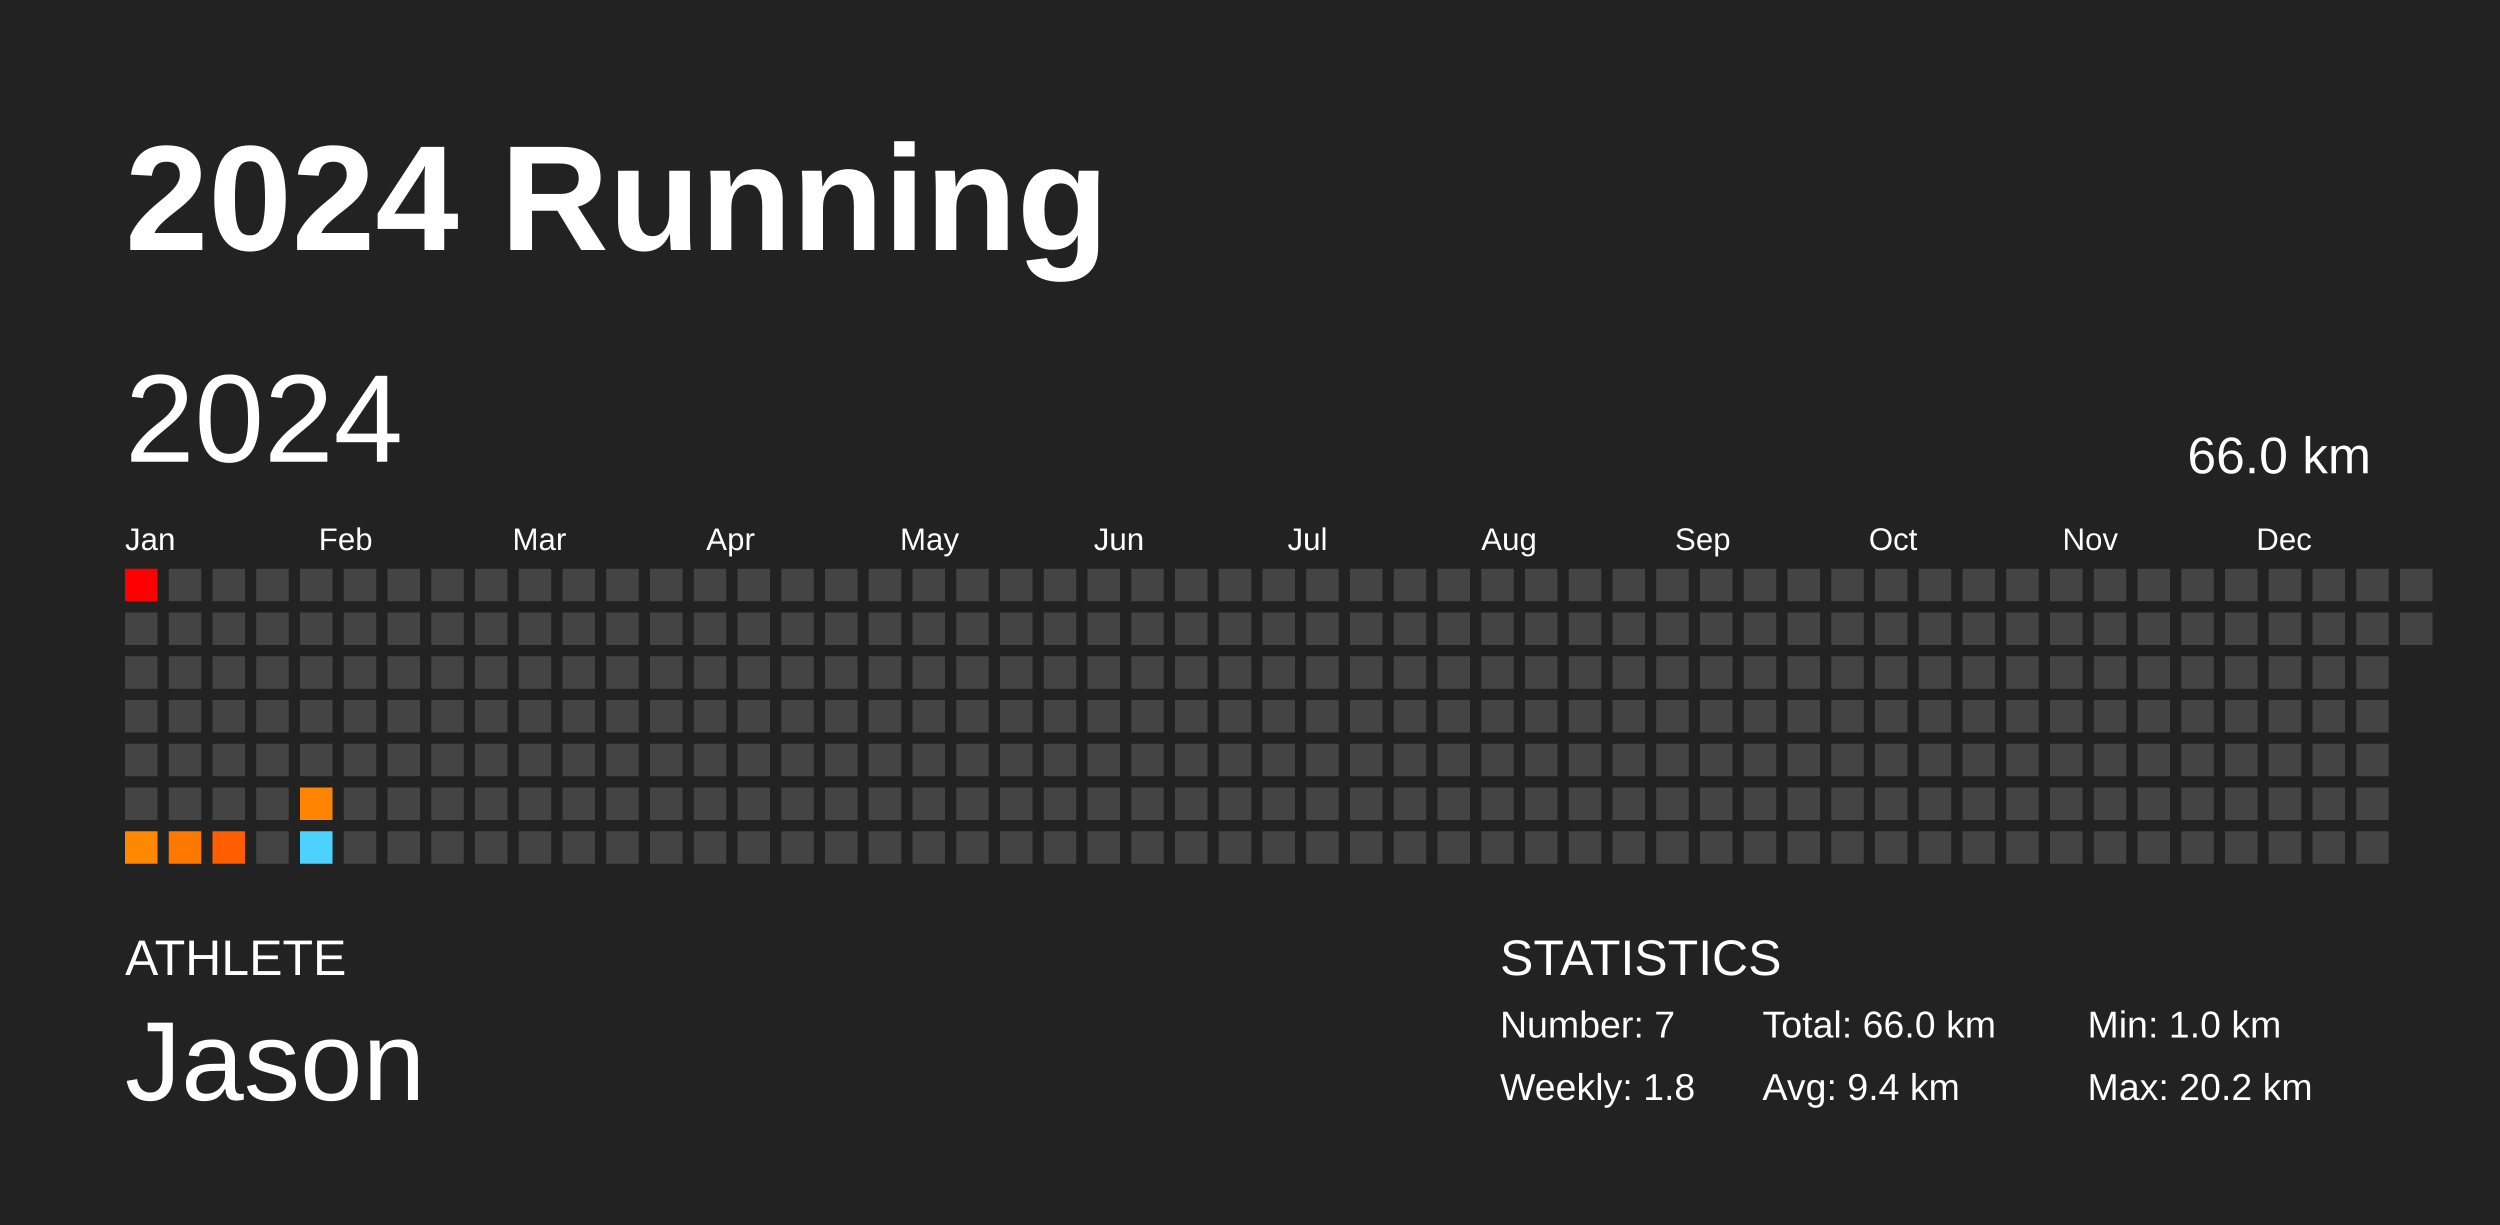
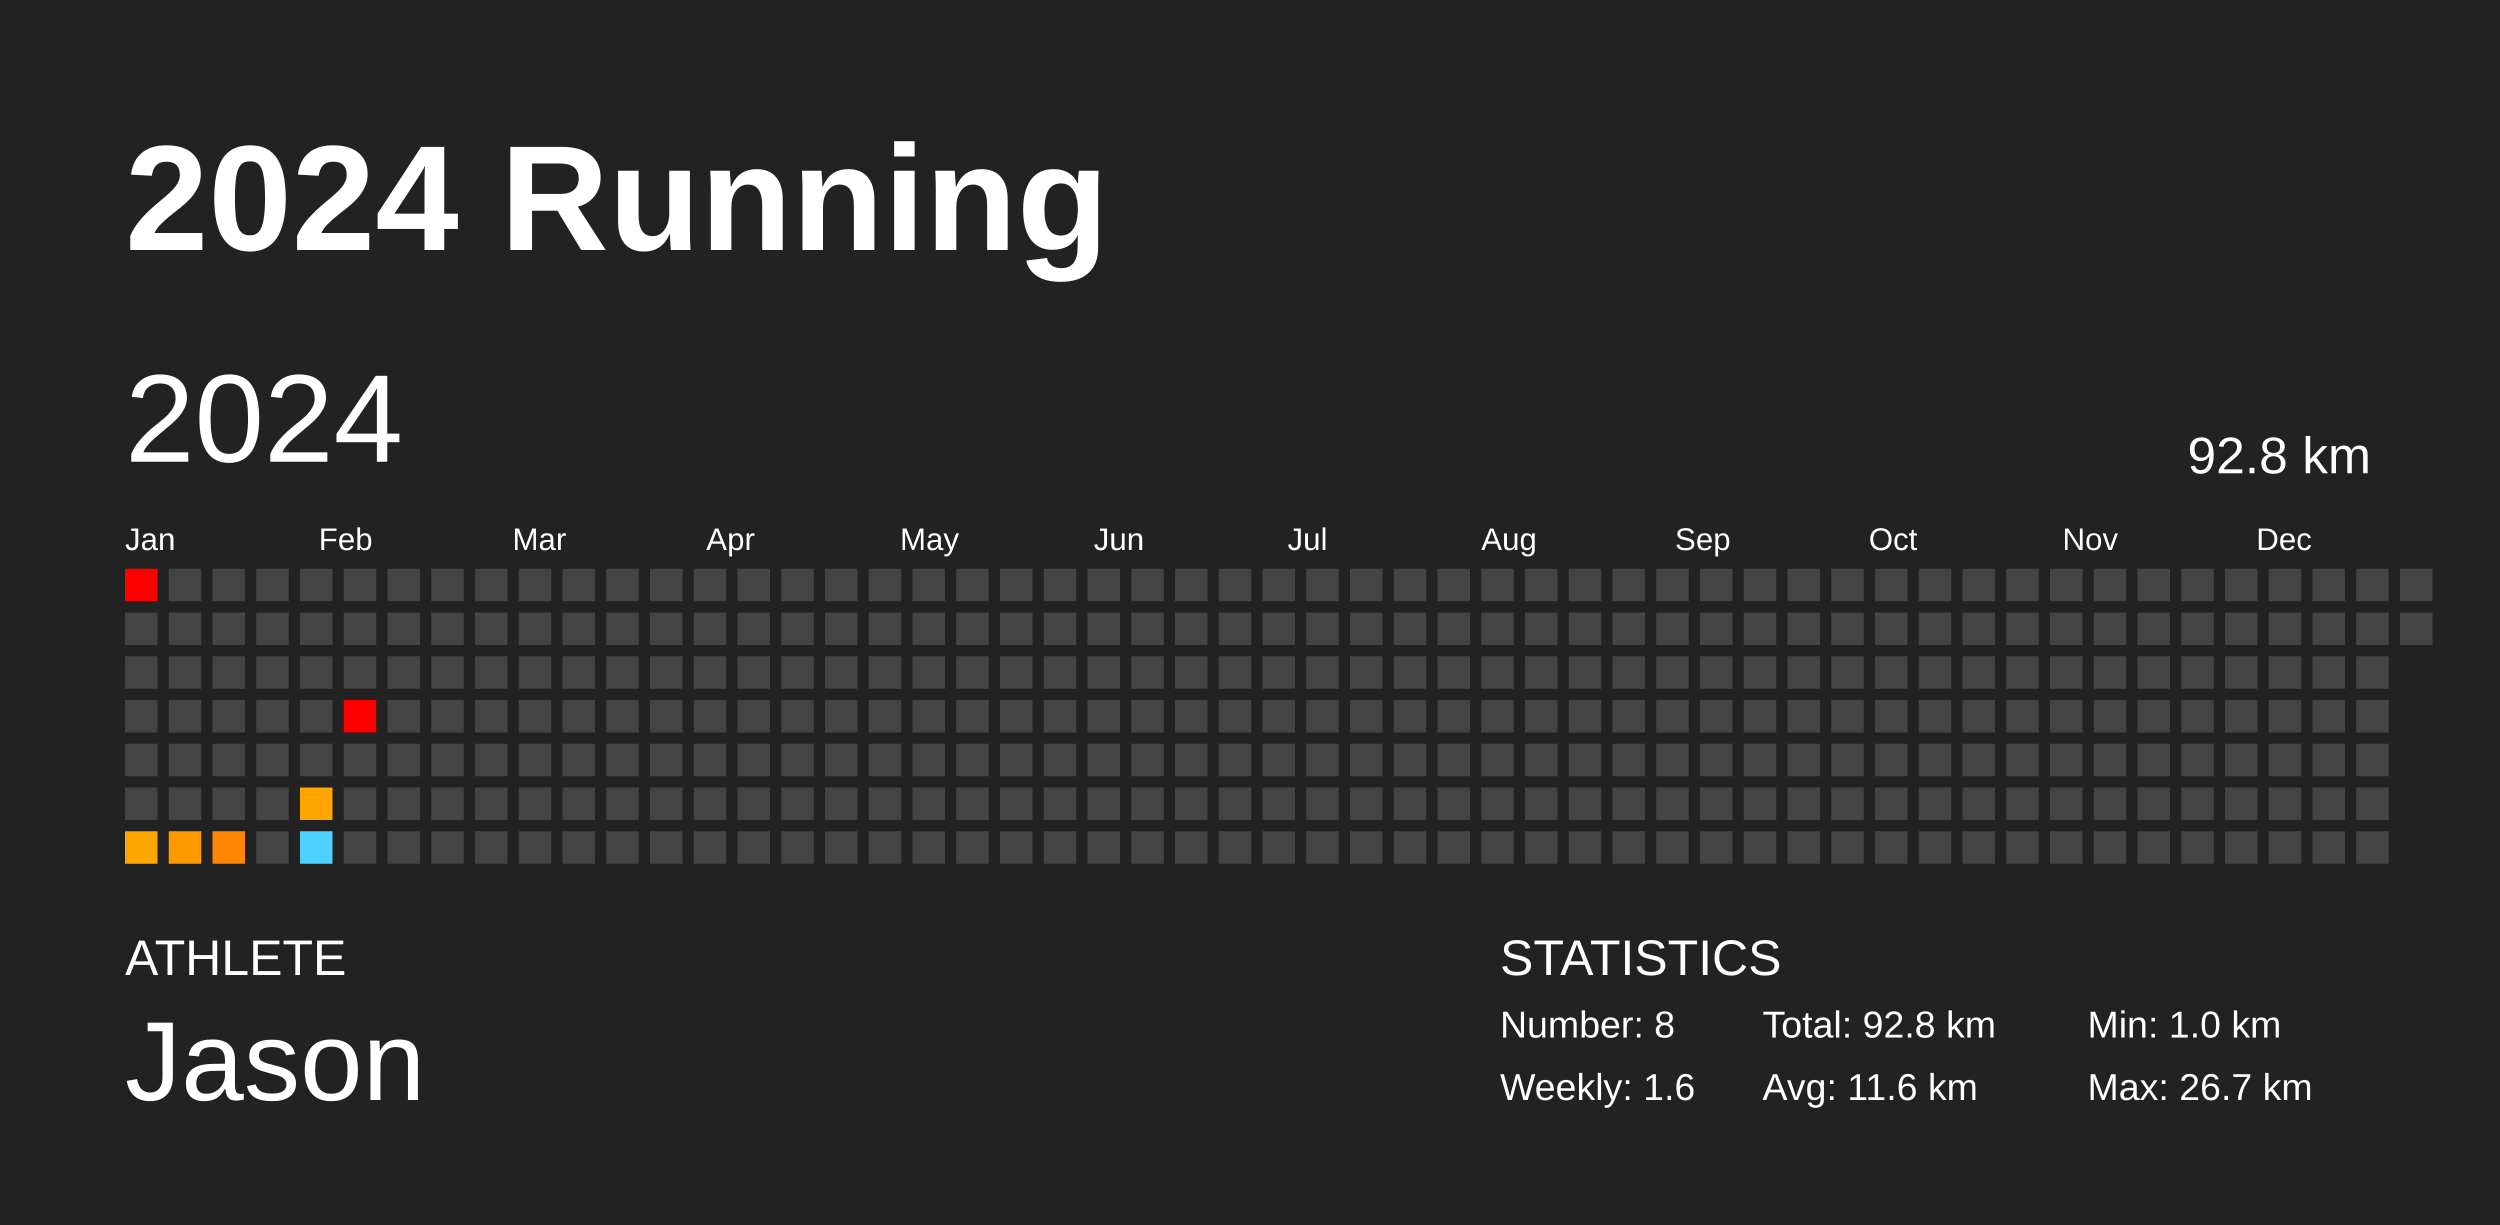
<svg xmlns="http://www.w3.org/2000/svg" baseProfile="full" height="98mm" version="1.1" viewBox="0,0,200,98" width="200mm">
  <defs />
  <rect fill="#222222" height="98" width="200" x="0" y="0" />
  <text fill="#FFFFFF" style="font-size:12px; font-family:Arial; font-weight:bold;" x="10" y="20">2024 Running</text>
  <text fill="#FFFFFF" style="font-size:4px; font-family:Arial" x="10" y="78">ATHLETE</text>
  <text fill="#FFFFFF" style="font-size:9px; font-family:Arial" x="10" y="88">Jason</text>
  <text fill="#FFFFFF" style="font-size:4px; font-family:Arial" x="120" y="78">STATISTICS</text>
-   <text fill="#FFFFFF" style="font-size:3px; font-family:Arial" x="120" y="83">Number: 7</text>
-   <text fill="#FFFFFF" style="font-size:3px; font-family:Arial" x="120" y="88">Weekly: 1.8</text>
-   <text fill="#FFFFFF" style="font-size:3px; font-family:Arial" x="141" y="83">Total: 66.0 km</text>
-   <text fill="#FFFFFF" style="font-size:3px; font-family:Arial" x="141" y="88">Avg: 9.4 km</text>
+   <text fill="#FFFFFF" style="font-size:3px; font-family:Arial" x="120" y="83">Number: 8</text>
+   <text fill="#FFFFFF" style="font-size:3px; font-family:Arial" x="120" y="88">Weekly: 1.6</text>
+   <text fill="#FFFFFF" style="font-size:3px; font-family:Arial" x="141" y="83">Total: 92.8 km</text>
+   <text fill="#FFFFFF" style="font-size:3px; font-family:Arial" x="141" y="88">Avg: 11.6 km</text>
  <text fill="#FFFFFF" style="font-size:3px; font-family:Arial" x="167" y="83">Min: 1.0 km</text>
-   <text fill="#FFFFFF" style="font-size:3px; font-family:Arial" x="167" y="88">Max: 20.2 km</text>
+   <text fill="#FFFFFF" style="font-size:3px; font-family:Arial" x="167" y="88">Max: 26.7 km</text>
  <text dominant-baseline="hanging" fill="#FFFFFF" style="font-size:10.0px; font-family:Arial;" x="10" y="30">2024</text>
-   <text dominant-baseline="hanging" fill="#FFFFFF" style="font-size:4.125px; font-family:Arial;" x="175" y="35">66.0 km</text>
+   <text dominant-baseline="hanging" fill="#FFFFFF" style="font-size:4.125px; font-family:Arial;" x="175" y="35">92.8 km</text>
  <text fill="#FFFFFF" style="font-size:2.5px; font-family:Arial" x="10.0" y="44">Jan</text>
  <text fill="#FFFFFF" style="font-size:2.5px; font-family:Arial" x="25.5" y="44">Feb</text>
  <text fill="#FFFFFF" style="font-size:2.5px; font-family:Arial" x="41.0" y="44">Mar</text>
  <text fill="#FFFFFF" style="font-size:2.5px; font-family:Arial" x="56.5" y="44">Apr</text>
  <text fill="#FFFFFF" style="font-size:2.5px; font-family:Arial" x="72.0" y="44">May</text>
  <text fill="#FFFFFF" style="font-size:2.5px; font-family:Arial" x="87.5" y="44">Jun</text>
  <text fill="#FFFFFF" style="font-size:2.5px; font-family:Arial" x="103.0" y="44">Jul</text>
  <text fill="#FFFFFF" style="font-size:2.5px; font-family:Arial" x="118.5" y="44">Aug</text>
  <text fill="#FFFFFF" style="font-size:2.5px; font-family:Arial" x="134.0" y="44">Sep</text>
  <text fill="#FFFFFF" style="font-size:2.5px; font-family:Arial" x="149.5" y="44">Oct</text>
  <text fill="#FFFFFF" style="font-size:2.5px; font-family:Arial" x="165.0" y="44">Nov</text>
  <text fill="#FFFFFF" style="font-size:2.5px; font-family:Arial" x="180.5" y="44">Dec</text>
  <rect fill="red" height="2.6" width="2.6" x="10.0" y="45.5" />
  <rect fill="#444444" height="2.6" width="2.6" x="10.0" y="49.0" />
  <rect fill="#444444" height="2.6" width="2.6" x="10.0" y="52.5" />
  <rect fill="#444444" height="2.6" width="2.6" x="10.0" y="56.0" />
  <rect fill="#444444" height="2.6" width="2.6" x="10.0" y="59.5" />
  <rect fill="#444444" height="2.6" width="2.6" x="10.0" y="63.0" />
-   <rect fill="#ff8800" height="2.6" width="2.6" x="10.0" y="66.5" />
+   <rect fill="#ffa600" height="2.6" width="2.6" x="10.0" y="66.5" />
  <rect fill="#444444" height="2.6" width="2.6" x="13.5" y="45.5" />
  <rect fill="#444444" height="2.6" width="2.6" x="13.5" y="49.0" />
  <rect fill="#444444" height="2.6" width="2.6" x="13.5" y="52.5" />
  <rect fill="#444444" height="2.6" width="2.6" x="13.5" y="56.0" />
  <rect fill="#444444" height="2.6" width="2.6" x="13.5" y="59.5" />
  <rect fill="#444444" height="2.6" width="2.6" x="13.5" y="63.0" />
-   <rect fill="#ff7900" height="2.6" width="2.6" x="13.5" y="66.5" />
+   <rect fill="#ff9b00" height="2.6" width="2.6" x="13.5" y="66.5" />
  <rect fill="#444444" height="2.6" width="2.6" x="17.0" y="45.5" />
  <rect fill="#444444" height="2.6" width="2.6" x="17.0" y="49.0" />
  <rect fill="#444444" height="2.6" width="2.6" x="17.0" y="52.5" />
  <rect fill="#444444" height="2.6" width="2.6" x="17.0" y="56.0" />
  <rect fill="#444444" height="2.6" width="2.6" x="17.0" y="59.5" />
  <rect fill="#444444" height="2.6" width="2.6" x="17.0" y="63.0" />
-   <rect fill="#ff5d00" height="2.6" width="2.6" x="17.0" y="66.5" />
+   <rect fill="#ff8600" height="2.6" width="2.6" x="17.0" y="66.5" />
  <rect fill="#444444" height="2.6" width="2.6" x="20.5" y="45.5" />
  <rect fill="#444444" height="2.6" width="2.6" x="20.5" y="49.0" />
  <rect fill="#444444" height="2.6" width="2.6" x="20.5" y="52.5" />
  <rect fill="#444444" height="2.6" width="2.6" x="20.5" y="56.0" />
  <rect fill="#444444" height="2.6" width="2.6" x="20.5" y="59.5" />
  <rect fill="#444444" height="2.6" width="2.6" x="20.5" y="63.0" />
  <rect fill="#444444" height="2.6" width="2.6" x="20.5" y="66.5" />
  <rect fill="#444444" height="2.6" width="2.6" x="24.0" y="45.5" />
  <rect fill="#444444" height="2.6" width="2.6" x="24.0" y="49.0" />
  <rect fill="#444444" height="2.6" width="2.6" x="24.0" y="52.5" />
  <rect fill="#444444" height="2.6" width="2.6" x="24.0" y="56.0" />
  <rect fill="#444444" height="2.6" width="2.6" x="24.0" y="59.5" />
-   <rect fill="#ff8500" height="2.6" width="2.6" x="24.0" y="63.0" />
+   <rect fill="#ffa400" height="2.6" width="2.6" x="24.0" y="63.0" />
  <rect fill="#4dd2ff" height="2.6" width="2.6" x="24.0" y="66.5" />
  <rect fill="#444444" height="2.6" width="2.6" x="27.5" y="45.5" />
  <rect fill="#444444" height="2.6" width="2.6" x="27.5" y="49.0" />
  <rect fill="#444444" height="2.6" width="2.6" x="27.5" y="52.5" />
-   <rect fill="#444444" height="2.6" width="2.6" x="27.5" y="56.0" />
+   <rect fill="red" height="2.6" width="2.6" x="27.5" y="56.0" />
  <rect fill="#444444" height="2.6" width="2.6" x="27.5" y="59.5" />
  <rect fill="#444444" height="2.6" width="2.6" x="27.5" y="63.0" />
  <rect fill="#444444" height="2.6" width="2.6" x="27.5" y="66.5" />
  <rect fill="#444444" height="2.6" width="2.6" x="31.0" y="45.5" />
  <rect fill="#444444" height="2.6" width="2.6" x="31.0" y="49.0" />
  <rect fill="#444444" height="2.6" width="2.6" x="31.0" y="52.5" />
  <rect fill="#444444" height="2.6" width="2.6" x="31.0" y="56.0" />
  <rect fill="#444444" height="2.6" width="2.6" x="31.0" y="59.5" />
  <rect fill="#444444" height="2.6" width="2.6" x="31.0" y="63.0" />
  <rect fill="#444444" height="2.6" width="2.6" x="31.0" y="66.5" />
  <rect fill="#444444" height="2.6" width="2.6" x="34.5" y="45.5" />
  <rect fill="#444444" height="2.6" width="2.6" x="34.5" y="49.0" />
  <rect fill="#444444" height="2.6" width="2.6" x="34.5" y="52.5" />
  <rect fill="#444444" height="2.6" width="2.6" x="34.5" y="56.0" />
  <rect fill="#444444" height="2.6" width="2.6" x="34.5" y="59.5" />
  <rect fill="#444444" height="2.6" width="2.6" x="34.5" y="63.0" />
  <rect fill="#444444" height="2.6" width="2.6" x="34.5" y="66.5" />
  <rect fill="#444444" height="2.6" width="2.6" x="38.0" y="45.5" />
  <rect fill="#444444" height="2.6" width="2.6" x="38.0" y="49.0" />
  <rect fill="#444444" height="2.6" width="2.6" x="38.0" y="52.5" />
  <rect fill="#444444" height="2.6" width="2.6" x="38.0" y="56.0" />
  <rect fill="#444444" height="2.6" width="2.6" x="38.0" y="59.5" />
  <rect fill="#444444" height="2.6" width="2.6" x="38.0" y="63.0" />
  <rect fill="#444444" height="2.6" width="2.6" x="38.0" y="66.5" />
  <rect fill="#444444" height="2.6" width="2.6" x="41.5" y="45.5" />
  <rect fill="#444444" height="2.6" width="2.6" x="41.5" y="49.0" />
  <rect fill="#444444" height="2.6" width="2.6" x="41.5" y="52.5" />
  <rect fill="#444444" height="2.6" width="2.6" x="41.5" y="56.0" />
  <rect fill="#444444" height="2.6" width="2.6" x="41.5" y="59.5" />
  <rect fill="#444444" height="2.6" width="2.6" x="41.5" y="63.0" />
  <rect fill="#444444" height="2.6" width="2.6" x="41.5" y="66.5" />
  <rect fill="#444444" height="2.6" width="2.6" x="45.0" y="45.5" />
  <rect fill="#444444" height="2.6" width="2.6" x="45.0" y="49.0" />
  <rect fill="#444444" height="2.6" width="2.6" x="45.0" y="52.5" />
  <rect fill="#444444" height="2.6" width="2.6" x="45.0" y="56.0" />
  <rect fill="#444444" height="2.6" width="2.6" x="45.0" y="59.5" />
  <rect fill="#444444" height="2.6" width="2.6" x="45.0" y="63.0" />
  <rect fill="#444444" height="2.6" width="2.6" x="45.0" y="66.5" />
  <rect fill="#444444" height="2.6" width="2.6" x="48.5" y="45.5" />
  <rect fill="#444444" height="2.6" width="2.6" x="48.5" y="49.0" />
  <rect fill="#444444" height="2.6" width="2.6" x="48.5" y="52.5" />
  <rect fill="#444444" height="2.6" width="2.6" x="48.5" y="56.0" />
  <rect fill="#444444" height="2.6" width="2.6" x="48.5" y="59.5" />
  <rect fill="#444444" height="2.6" width="2.6" x="48.5" y="63.0" />
  <rect fill="#444444" height="2.6" width="2.6" x="48.5" y="66.5" />
  <rect fill="#444444" height="2.6" width="2.6" x="52.0" y="45.5" />
  <rect fill="#444444" height="2.6" width="2.6" x="52.0" y="49.0" />
  <rect fill="#444444" height="2.6" width="2.6" x="52.0" y="52.5" />
  <rect fill="#444444" height="2.6" width="2.6" x="52.0" y="56.0" />
  <rect fill="#444444" height="2.6" width="2.6" x="52.0" y="59.5" />
  <rect fill="#444444" height="2.6" width="2.6" x="52.0" y="63.0" />
  <rect fill="#444444" height="2.6" width="2.6" x="52.0" y="66.5" />
  <rect fill="#444444" height="2.6" width="2.6" x="55.5" y="45.5" />
  <rect fill="#444444" height="2.6" width="2.6" x="55.5" y="49.0" />
  <rect fill="#444444" height="2.6" width="2.6" x="55.5" y="52.5" />
  <rect fill="#444444" height="2.6" width="2.6" x="55.5" y="56.0" />
  <rect fill="#444444" height="2.6" width="2.6" x="55.5" y="59.5" />
  <rect fill="#444444" height="2.6" width="2.6" x="55.5" y="63.0" />
  <rect fill="#444444" height="2.6" width="2.6" x="55.5" y="66.5" />
  <rect fill="#444444" height="2.6" width="2.6" x="59.0" y="45.5" />
  <rect fill="#444444" height="2.6" width="2.6" x="59.0" y="49.0" />
  <rect fill="#444444" height="2.6" width="2.6" x="59.0" y="52.5" />
  <rect fill="#444444" height="2.6" width="2.6" x="59.0" y="56.0" />
  <rect fill="#444444" height="2.6" width="2.6" x="59.0" y="59.5" />
  <rect fill="#444444" height="2.6" width="2.6" x="59.0" y="63.0" />
  <rect fill="#444444" height="2.6" width="2.6" x="59.0" y="66.5" />
  <rect fill="#444444" height="2.6" width="2.6" x="62.5" y="45.5" />
  <rect fill="#444444" height="2.6" width="2.6" x="62.5" y="49.0" />
  <rect fill="#444444" height="2.6" width="2.6" x="62.5" y="52.5" />
  <rect fill="#444444" height="2.6" width="2.6" x="62.5" y="56.0" />
  <rect fill="#444444" height="2.6" width="2.6" x="62.5" y="59.5" />
  <rect fill="#444444" height="2.6" width="2.6" x="62.5" y="63.0" />
  <rect fill="#444444" height="2.6" width="2.6" x="62.5" y="66.5" />
  <rect fill="#444444" height="2.6" width="2.6" x="66.0" y="45.5" />
  <rect fill="#444444" height="2.6" width="2.6" x="66.0" y="49.0" />
  <rect fill="#444444" height="2.6" width="2.6" x="66.0" y="52.5" />
  <rect fill="#444444" height="2.6" width="2.6" x="66.0" y="56.0" />
  <rect fill="#444444" height="2.6" width="2.6" x="66.0" y="59.5" />
  <rect fill="#444444" height="2.6" width="2.6" x="66.0" y="63.0" />
  <rect fill="#444444" height="2.6" width="2.6" x="66.0" y="66.5" />
  <rect fill="#444444" height="2.6" width="2.6" x="69.5" y="45.5" />
  <rect fill="#444444" height="2.6" width="2.6" x="69.5" y="49.0" />
  <rect fill="#444444" height="2.6" width="2.6" x="69.5" y="52.5" />
  <rect fill="#444444" height="2.6" width="2.6" x="69.5" y="56.0" />
  <rect fill="#444444" height="2.6" width="2.6" x="69.5" y="59.5" />
  <rect fill="#444444" height="2.6" width="2.6" x="69.5" y="63.0" />
  <rect fill="#444444" height="2.6" width="2.6" x="69.5" y="66.5" />
  <rect fill="#444444" height="2.6" width="2.6" x="73.0" y="45.5" />
  <rect fill="#444444" height="2.6" width="2.6" x="73.0" y="49.0" />
  <rect fill="#444444" height="2.6" width="2.6" x="73.0" y="52.5" />
  <rect fill="#444444" height="2.6" width="2.6" x="73.0" y="56.0" />
  <rect fill="#444444" height="2.6" width="2.6" x="73.0" y="59.5" />
  <rect fill="#444444" height="2.6" width="2.6" x="73.0" y="63.0" />
  <rect fill="#444444" height="2.6" width="2.6" x="73.0" y="66.5" />
  <rect fill="#444444" height="2.6" width="2.6" x="76.5" y="45.5" />
  <rect fill="#444444" height="2.6" width="2.6" x="76.5" y="49.0" />
  <rect fill="#444444" height="2.6" width="2.6" x="76.5" y="52.5" />
  <rect fill="#444444" height="2.6" width="2.6" x="76.5" y="56.0" />
  <rect fill="#444444" height="2.6" width="2.6" x="76.5" y="59.5" />
  <rect fill="#444444" height="2.6" width="2.6" x="76.5" y="63.0" />
  <rect fill="#444444" height="2.6" width="2.6" x="76.5" y="66.5" />
  <rect fill="#444444" height="2.6" width="2.6" x="80.0" y="45.5" />
  <rect fill="#444444" height="2.6" width="2.6" x="80.0" y="49.0" />
  <rect fill="#444444" height="2.6" width="2.6" x="80.0" y="52.5" />
  <rect fill="#444444" height="2.6" width="2.6" x="80.0" y="56.0" />
  <rect fill="#444444" height="2.6" width="2.6" x="80.0" y="59.5" />
  <rect fill="#444444" height="2.6" width="2.6" x="80.0" y="63.0" />
  <rect fill="#444444" height="2.6" width="2.6" x="80.0" y="66.5" />
  <rect fill="#444444" height="2.6" width="2.6" x="83.5" y="45.5" />
  <rect fill="#444444" height="2.6" width="2.6" x="83.5" y="49.0" />
  <rect fill="#444444" height="2.6" width="2.6" x="83.5" y="52.5" />
  <rect fill="#444444" height="2.6" width="2.6" x="83.5" y="56.0" />
  <rect fill="#444444" height="2.6" width="2.6" x="83.5" y="59.5" />
  <rect fill="#444444" height="2.6" width="2.6" x="83.5" y="63.0" />
  <rect fill="#444444" height="2.6" width="2.6" x="83.5" y="66.5" />
  <rect fill="#444444" height="2.6" width="2.6" x="87.0" y="45.5" />
  <rect fill="#444444" height="2.6" width="2.6" x="87.0" y="49.0" />
  <rect fill="#444444" height="2.6" width="2.6" x="87.0" y="52.5" />
  <rect fill="#444444" height="2.6" width="2.6" x="87.0" y="56.0" />
  <rect fill="#444444" height="2.6" width="2.6" x="87.0" y="59.5" />
  <rect fill="#444444" height="2.6" width="2.6" x="87.0" y="63.0" />
  <rect fill="#444444" height="2.6" width="2.6" x="87.0" y="66.5" />
  <rect fill="#444444" height="2.6" width="2.6" x="90.5" y="45.5" />
  <rect fill="#444444" height="2.6" width="2.6" x="90.5" y="49.0" />
  <rect fill="#444444" height="2.6" width="2.6" x="90.5" y="52.5" />
  <rect fill="#444444" height="2.6" width="2.6" x="90.5" y="56.0" />
  <rect fill="#444444" height="2.6" width="2.6" x="90.5" y="59.5" />
  <rect fill="#444444" height="2.6" width="2.6" x="90.5" y="63.0" />
  <rect fill="#444444" height="2.6" width="2.6" x="90.5" y="66.5" />
  <rect fill="#444444" height="2.6" width="2.6" x="94.0" y="45.5" />
  <rect fill="#444444" height="2.6" width="2.6" x="94.0" y="49.0" />
  <rect fill="#444444" height="2.6" width="2.6" x="94.0" y="52.5" />
  <rect fill="#444444" height="2.6" width="2.6" x="94.0" y="56.0" />
  <rect fill="#444444" height="2.6" width="2.6" x="94.0" y="59.5" />
  <rect fill="#444444" height="2.6" width="2.6" x="94.0" y="63.0" />
  <rect fill="#444444" height="2.6" width="2.6" x="94.0" y="66.5" />
  <rect fill="#444444" height="2.6" width="2.6" x="97.5" y="45.5" />
  <rect fill="#444444" height="2.6" width="2.6" x="97.5" y="49.0" />
  <rect fill="#444444" height="2.6" width="2.6" x="97.5" y="52.5" />
  <rect fill="#444444" height="2.6" width="2.6" x="97.5" y="56.0" />
  <rect fill="#444444" height="2.6" width="2.6" x="97.5" y="59.5" />
  <rect fill="#444444" height="2.6" width="2.6" x="97.5" y="63.0" />
  <rect fill="#444444" height="2.6" width="2.6" x="97.5" y="66.5" />
  <rect fill="#444444" height="2.6" width="2.6" x="101.0" y="45.5" />
  <rect fill="#444444" height="2.6" width="2.6" x="101.0" y="49.0" />
  <rect fill="#444444" height="2.6" width="2.6" x="101.0" y="52.5" />
  <rect fill="#444444" height="2.6" width="2.6" x="101.0" y="56.0" />
  <rect fill="#444444" height="2.6" width="2.6" x="101.0" y="59.5" />
  <rect fill="#444444" height="2.6" width="2.6" x="101.0" y="63.0" />
  <rect fill="#444444" height="2.6" width="2.6" x="101.0" y="66.5" />
  <rect fill="#444444" height="2.6" width="2.6" x="104.5" y="45.5" />
  <rect fill="#444444" height="2.6" width="2.6" x="104.5" y="49.0" />
  <rect fill="#444444" height="2.6" width="2.6" x="104.5" y="52.5" />
  <rect fill="#444444" height="2.6" width="2.6" x="104.5" y="56.0" />
  <rect fill="#444444" height="2.6" width="2.6" x="104.5" y="59.5" />
  <rect fill="#444444" height="2.6" width="2.6" x="104.5" y="63.0" />
  <rect fill="#444444" height="2.6" width="2.6" x="104.5" y="66.5" />
  <rect fill="#444444" height="2.6" width="2.6" x="108.0" y="45.5" />
  <rect fill="#444444" height="2.6" width="2.6" x="108.0" y="49.0" />
  <rect fill="#444444" height="2.6" width="2.6" x="108.0" y="52.5" />
  <rect fill="#444444" height="2.6" width="2.6" x="108.0" y="56.0" />
  <rect fill="#444444" height="2.6" width="2.6" x="108.0" y="59.5" />
  <rect fill="#444444" height="2.6" width="2.6" x="108.0" y="63.0" />
  <rect fill="#444444" height="2.6" width="2.6" x="108.0" y="66.5" />
  <rect fill="#444444" height="2.6" width="2.6" x="111.5" y="45.5" />
  <rect fill="#444444" height="2.6" width="2.6" x="111.5" y="49.0" />
  <rect fill="#444444" height="2.6" width="2.6" x="111.5" y="52.5" />
  <rect fill="#444444" height="2.6" width="2.6" x="111.5" y="56.0" />
  <rect fill="#444444" height="2.6" width="2.6" x="111.5" y="59.5" />
  <rect fill="#444444" height="2.6" width="2.6" x="111.5" y="63.0" />
  <rect fill="#444444" height="2.6" width="2.6" x="111.5" y="66.5" />
  <rect fill="#444444" height="2.6" width="2.6" x="115.0" y="45.5" />
  <rect fill="#444444" height="2.6" width="2.6" x="115.0" y="49.0" />
  <rect fill="#444444" height="2.6" width="2.6" x="115.0" y="52.5" />
  <rect fill="#444444" height="2.6" width="2.6" x="115.0" y="56.0" />
  <rect fill="#444444" height="2.6" width="2.6" x="115.0" y="59.5" />
  <rect fill="#444444" height="2.6" width="2.6" x="115.0" y="63.0" />
  <rect fill="#444444" height="2.6" width="2.6" x="115.0" y="66.5" />
  <rect fill="#444444" height="2.6" width="2.6" x="118.5" y="45.5" />
  <rect fill="#444444" height="2.6" width="2.6" x="118.5" y="49.0" />
  <rect fill="#444444" height="2.6" width="2.6" x="118.5" y="52.5" />
  <rect fill="#444444" height="2.6" width="2.6" x="118.5" y="56.0" />
  <rect fill="#444444" height="2.6" width="2.6" x="118.5" y="59.5" />
  <rect fill="#444444" height="2.6" width="2.6" x="118.5" y="63.0" />
  <rect fill="#444444" height="2.6" width="2.6" x="118.5" y="66.5" />
  <rect fill="#444444" height="2.6" width="2.6" x="122.0" y="45.5" />
  <rect fill="#444444" height="2.6" width="2.6" x="122.0" y="49.0" />
  <rect fill="#444444" height="2.6" width="2.6" x="122.0" y="52.5" />
  <rect fill="#444444" height="2.6" width="2.6" x="122.0" y="56.0" />
  <rect fill="#444444" height="2.6" width="2.6" x="122.0" y="59.5" />
  <rect fill="#444444" height="2.6" width="2.6" x="122.0" y="63.0" />
  <rect fill="#444444" height="2.6" width="2.6" x="122.0" y="66.5" />
  <rect fill="#444444" height="2.6" width="2.6" x="125.5" y="45.5" />
  <rect fill="#444444" height="2.6" width="2.6" x="125.5" y="49.0" />
  <rect fill="#444444" height="2.6" width="2.6" x="125.5" y="52.5" />
  <rect fill="#444444" height="2.6" width="2.6" x="125.5" y="56.0" />
  <rect fill="#444444" height="2.6" width="2.6" x="125.5" y="59.5" />
  <rect fill="#444444" height="2.6" width="2.6" x="125.5" y="63.0" />
  <rect fill="#444444" height="2.6" width="2.6" x="125.5" y="66.5" />
  <rect fill="#444444" height="2.6" width="2.6" x="129.0" y="45.5" />
  <rect fill="#444444" height="2.6" width="2.6" x="129.0" y="49.0" />
  <rect fill="#444444" height="2.6" width="2.6" x="129.0" y="52.5" />
  <rect fill="#444444" height="2.6" width="2.6" x="129.0" y="56.0" />
  <rect fill="#444444" height="2.6" width="2.6" x="129.0" y="59.5" />
  <rect fill="#444444" height="2.6" width="2.6" x="129.0" y="63.0" />
  <rect fill="#444444" height="2.6" width="2.6" x="129.0" y="66.5" />
  <rect fill="#444444" height="2.6" width="2.6" x="132.5" y="45.5" />
  <rect fill="#444444" height="2.6" width="2.6" x="132.5" y="49.0" />
  <rect fill="#444444" height="2.6" width="2.6" x="132.5" y="52.5" />
  <rect fill="#444444" height="2.6" width="2.6" x="132.5" y="56.0" />
  <rect fill="#444444" height="2.6" width="2.6" x="132.5" y="59.5" />
  <rect fill="#444444" height="2.6" width="2.6" x="132.5" y="63.0" />
  <rect fill="#444444" height="2.6" width="2.6" x="132.5" y="66.5" />
  <rect fill="#444444" height="2.6" width="2.6" x="136.0" y="45.5" />
  <rect fill="#444444" height="2.6" width="2.6" x="136.0" y="49.0" />
  <rect fill="#444444" height="2.6" width="2.6" x="136.0" y="52.5" />
  <rect fill="#444444" height="2.6" width="2.6" x="136.0" y="56.0" />
  <rect fill="#444444" height="2.6" width="2.6" x="136.0" y="59.5" />
  <rect fill="#444444" height="2.6" width="2.6" x="136.0" y="63.0" />
  <rect fill="#444444" height="2.6" width="2.6" x="136.0" y="66.5" />
  <rect fill="#444444" height="2.6" width="2.6" x="139.5" y="45.5" />
  <rect fill="#444444" height="2.6" width="2.6" x="139.5" y="49.0" />
  <rect fill="#444444" height="2.6" width="2.6" x="139.5" y="52.5" />
  <rect fill="#444444" height="2.6" width="2.6" x="139.5" y="56.0" />
  <rect fill="#444444" height="2.6" width="2.6" x="139.5" y="59.5" />
  <rect fill="#444444" height="2.6" width="2.6" x="139.5" y="63.0" />
  <rect fill="#444444" height="2.6" width="2.6" x="139.5" y="66.5" />
  <rect fill="#444444" height="2.6" width="2.6" x="143.0" y="45.5" />
  <rect fill="#444444" height="2.6" width="2.6" x="143.0" y="49.0" />
  <rect fill="#444444" height="2.6" width="2.6" x="143.0" y="52.5" />
  <rect fill="#444444" height="2.6" width="2.6" x="143.0" y="56.0" />
  <rect fill="#444444" height="2.6" width="2.6" x="143.0" y="59.5" />
  <rect fill="#444444" height="2.6" width="2.6" x="143.0" y="63.0" />
  <rect fill="#444444" height="2.6" width="2.6" x="143.0" y="66.5" />
  <rect fill="#444444" height="2.6" width="2.6" x="146.5" y="45.5" />
  <rect fill="#444444" height="2.6" width="2.6" x="146.5" y="49.0" />
  <rect fill="#444444" height="2.6" width="2.6" x="146.5" y="52.5" />
  <rect fill="#444444" height="2.6" width="2.6" x="146.5" y="56.0" />
  <rect fill="#444444" height="2.6" width="2.6" x="146.5" y="59.5" />
  <rect fill="#444444" height="2.6" width="2.6" x="146.5" y="63.0" />
  <rect fill="#444444" height="2.6" width="2.6" x="146.5" y="66.5" />
  <rect fill="#444444" height="2.6" width="2.6" x="150.0" y="45.5" />
  <rect fill="#444444" height="2.6" width="2.6" x="150.0" y="49.0" />
  <rect fill="#444444" height="2.6" width="2.6" x="150.0" y="52.5" />
  <rect fill="#444444" height="2.6" width="2.6" x="150.0" y="56.0" />
  <rect fill="#444444" height="2.6" width="2.6" x="150.0" y="59.5" />
  <rect fill="#444444" height="2.6" width="2.6" x="150.0" y="63.0" />
  <rect fill="#444444" height="2.6" width="2.6" x="150.0" y="66.5" />
  <rect fill="#444444" height="2.6" width="2.6" x="153.5" y="45.5" />
  <rect fill="#444444" height="2.6" width="2.6" x="153.5" y="49.0" />
  <rect fill="#444444" height="2.6" width="2.6" x="153.5" y="52.5" />
  <rect fill="#444444" height="2.6" width="2.6" x="153.5" y="56.0" />
  <rect fill="#444444" height="2.6" width="2.6" x="153.5" y="59.5" />
  <rect fill="#444444" height="2.6" width="2.6" x="153.5" y="63.0" />
  <rect fill="#444444" height="2.6" width="2.6" x="153.5" y="66.5" />
  <rect fill="#444444" height="2.6" width="2.6" x="157.0" y="45.5" />
  <rect fill="#444444" height="2.6" width="2.6" x="157.0" y="49.0" />
  <rect fill="#444444" height="2.6" width="2.6" x="157.0" y="52.5" />
  <rect fill="#444444" height="2.6" width="2.6" x="157.0" y="56.0" />
  <rect fill="#444444" height="2.6" width="2.6" x="157.0" y="59.5" />
  <rect fill="#444444" height="2.6" width="2.6" x="157.0" y="63.0" />
  <rect fill="#444444" height="2.6" width="2.6" x="157.0" y="66.5" />
  <rect fill="#444444" height="2.6" width="2.6" x="160.5" y="45.5" />
  <rect fill="#444444" height="2.6" width="2.6" x="160.5" y="49.0" />
  <rect fill="#444444" height="2.6" width="2.6" x="160.5" y="52.5" />
  <rect fill="#444444" height="2.6" width="2.6" x="160.5" y="56.0" />
  <rect fill="#444444" height="2.6" width="2.6" x="160.5" y="59.5" />
  <rect fill="#444444" height="2.6" width="2.6" x="160.5" y="63.0" />
  <rect fill="#444444" height="2.6" width="2.6" x="160.5" y="66.5" />
  <rect fill="#444444" height="2.6" width="2.6" x="164.0" y="45.5" />
  <rect fill="#444444" height="2.6" width="2.6" x="164.0" y="49.0" />
  <rect fill="#444444" height="2.6" width="2.6" x="164.0" y="52.5" />
  <rect fill="#444444" height="2.6" width="2.6" x="164.0" y="56.0" />
  <rect fill="#444444" height="2.6" width="2.6" x="164.0" y="59.5" />
  <rect fill="#444444" height="2.6" width="2.6" x="164.0" y="63.0" />
  <rect fill="#444444" height="2.6" width="2.6" x="164.0" y="66.5" />
  <rect fill="#444444" height="2.6" width="2.6" x="167.5" y="45.5" />
  <rect fill="#444444" height="2.6" width="2.6" x="167.5" y="49.0" />
  <rect fill="#444444" height="2.6" width="2.6" x="167.5" y="52.5" />
  <rect fill="#444444" height="2.6" width="2.6" x="167.5" y="56.0" />
  <rect fill="#444444" height="2.6" width="2.6" x="167.5" y="59.5" />
  <rect fill="#444444" height="2.6" width="2.6" x="167.5" y="63.0" />
  <rect fill="#444444" height="2.6" width="2.6" x="167.5" y="66.5" />
  <rect fill="#444444" height="2.6" width="2.6" x="171.0" y="45.5" />
  <rect fill="#444444" height="2.6" width="2.6" x="171.0" y="49.0" />
  <rect fill="#444444" height="2.6" width="2.6" x="171.0" y="52.5" />
  <rect fill="#444444" height="2.6" width="2.6" x="171.0" y="56.0" />
  <rect fill="#444444" height="2.6" width="2.6" x="171.0" y="59.5" />
  <rect fill="#444444" height="2.6" width="2.6" x="171.0" y="63.0" />
  <rect fill="#444444" height="2.6" width="2.6" x="171.0" y="66.5" />
  <rect fill="#444444" height="2.6" width="2.6" x="174.5" y="45.5" />
  <rect fill="#444444" height="2.6" width="2.6" x="174.5" y="49.0" />
  <rect fill="#444444" height="2.6" width="2.6" x="174.5" y="52.5" />
  <rect fill="#444444" height="2.6" width="2.6" x="174.5" y="56.0" />
  <rect fill="#444444" height="2.6" width="2.6" x="174.5" y="59.5" />
  <rect fill="#444444" height="2.6" width="2.6" x="174.5" y="63.0" />
  <rect fill="#444444" height="2.6" width="2.6" x="174.5" y="66.5" />
  <rect fill="#444444" height="2.6" width="2.6" x="178.0" y="45.5" />
  <rect fill="#444444" height="2.6" width="2.6" x="178.0" y="49.0" />
  <rect fill="#444444" height="2.6" width="2.6" x="178.0" y="52.5" />
  <rect fill="#444444" height="2.6" width="2.6" x="178.0" y="56.0" />
  <rect fill="#444444" height="2.6" width="2.6" x="178.0" y="59.5" />
  <rect fill="#444444" height="2.6" width="2.6" x="178.0" y="63.0" />
  <rect fill="#444444" height="2.6" width="2.6" x="178.0" y="66.5" />
  <rect fill="#444444" height="2.6" width="2.6" x="181.5" y="45.5" />
  <rect fill="#444444" height="2.6" width="2.6" x="181.5" y="49.0" />
  <rect fill="#444444" height="2.6" width="2.6" x="181.5" y="52.5" />
  <rect fill="#444444" height="2.6" width="2.6" x="181.5" y="56.0" />
  <rect fill="#444444" height="2.6" width="2.6" x="181.5" y="59.5" />
  <rect fill="#444444" height="2.6" width="2.6" x="181.5" y="63.0" />
  <rect fill="#444444" height="2.6" width="2.6" x="181.5" y="66.5" />
  <rect fill="#444444" height="2.6" width="2.6" x="185.0" y="45.5" />
  <rect fill="#444444" height="2.6" width="2.6" x="185.0" y="49.0" />
  <rect fill="#444444" height="2.6" width="2.6" x="185.0" y="52.5" />
  <rect fill="#444444" height="2.6" width="2.6" x="185.0" y="56.0" />
  <rect fill="#444444" height="2.6" width="2.6" x="185.0" y="59.5" />
  <rect fill="#444444" height="2.6" width="2.6" x="185.0" y="63.0" />
  <rect fill="#444444" height="2.6" width="2.6" x="185.0" y="66.5" />
  <rect fill="#444444" height="2.6" width="2.6" x="188.5" y="45.5" />
  <rect fill="#444444" height="2.6" width="2.6" x="188.5" y="49.0" />
  <rect fill="#444444" height="2.6" width="2.6" x="188.5" y="52.5" />
  <rect fill="#444444" height="2.6" width="2.6" x="188.5" y="56.0" />
  <rect fill="#444444" height="2.6" width="2.6" x="188.5" y="59.5" />
  <rect fill="#444444" height="2.6" width="2.6" x="188.5" y="63.0" />
  <rect fill="#444444" height="2.6" width="2.6" x="188.5" y="66.5" />
  <rect fill="#444444" height="2.6" width="2.6" x="192.0" y="45.5" />
  <rect fill="#444444" height="2.6" width="2.6" x="192.0" y="49.0" />
</svg>
